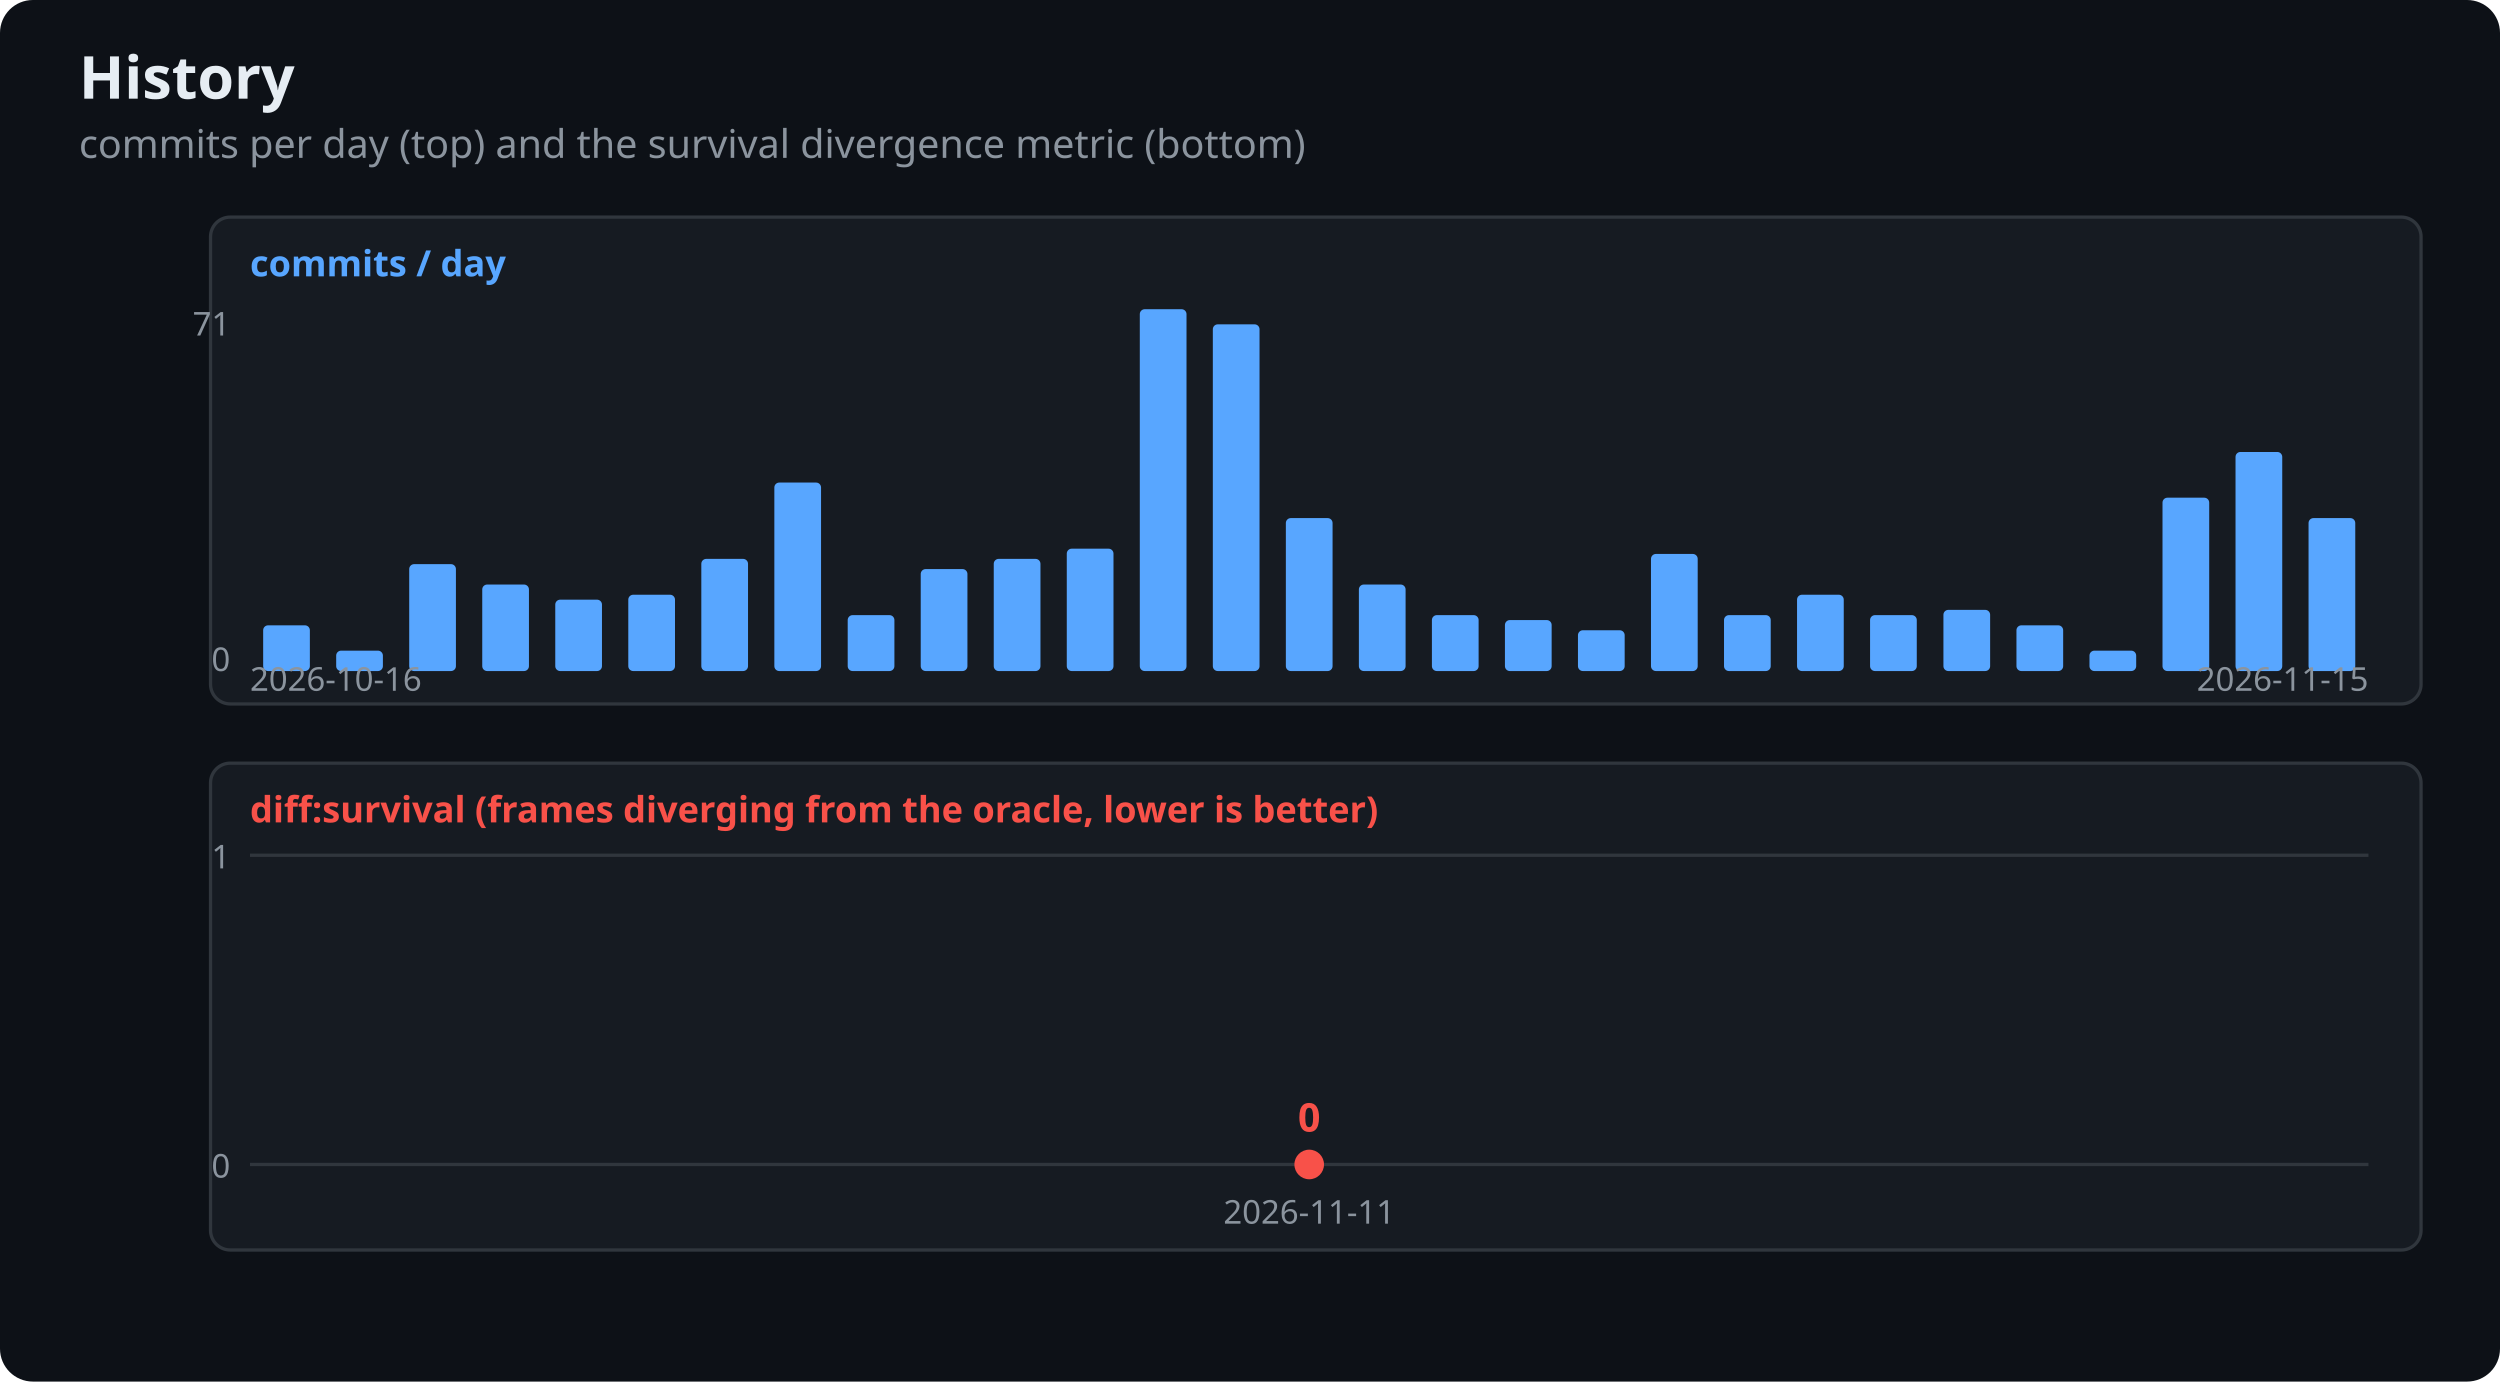
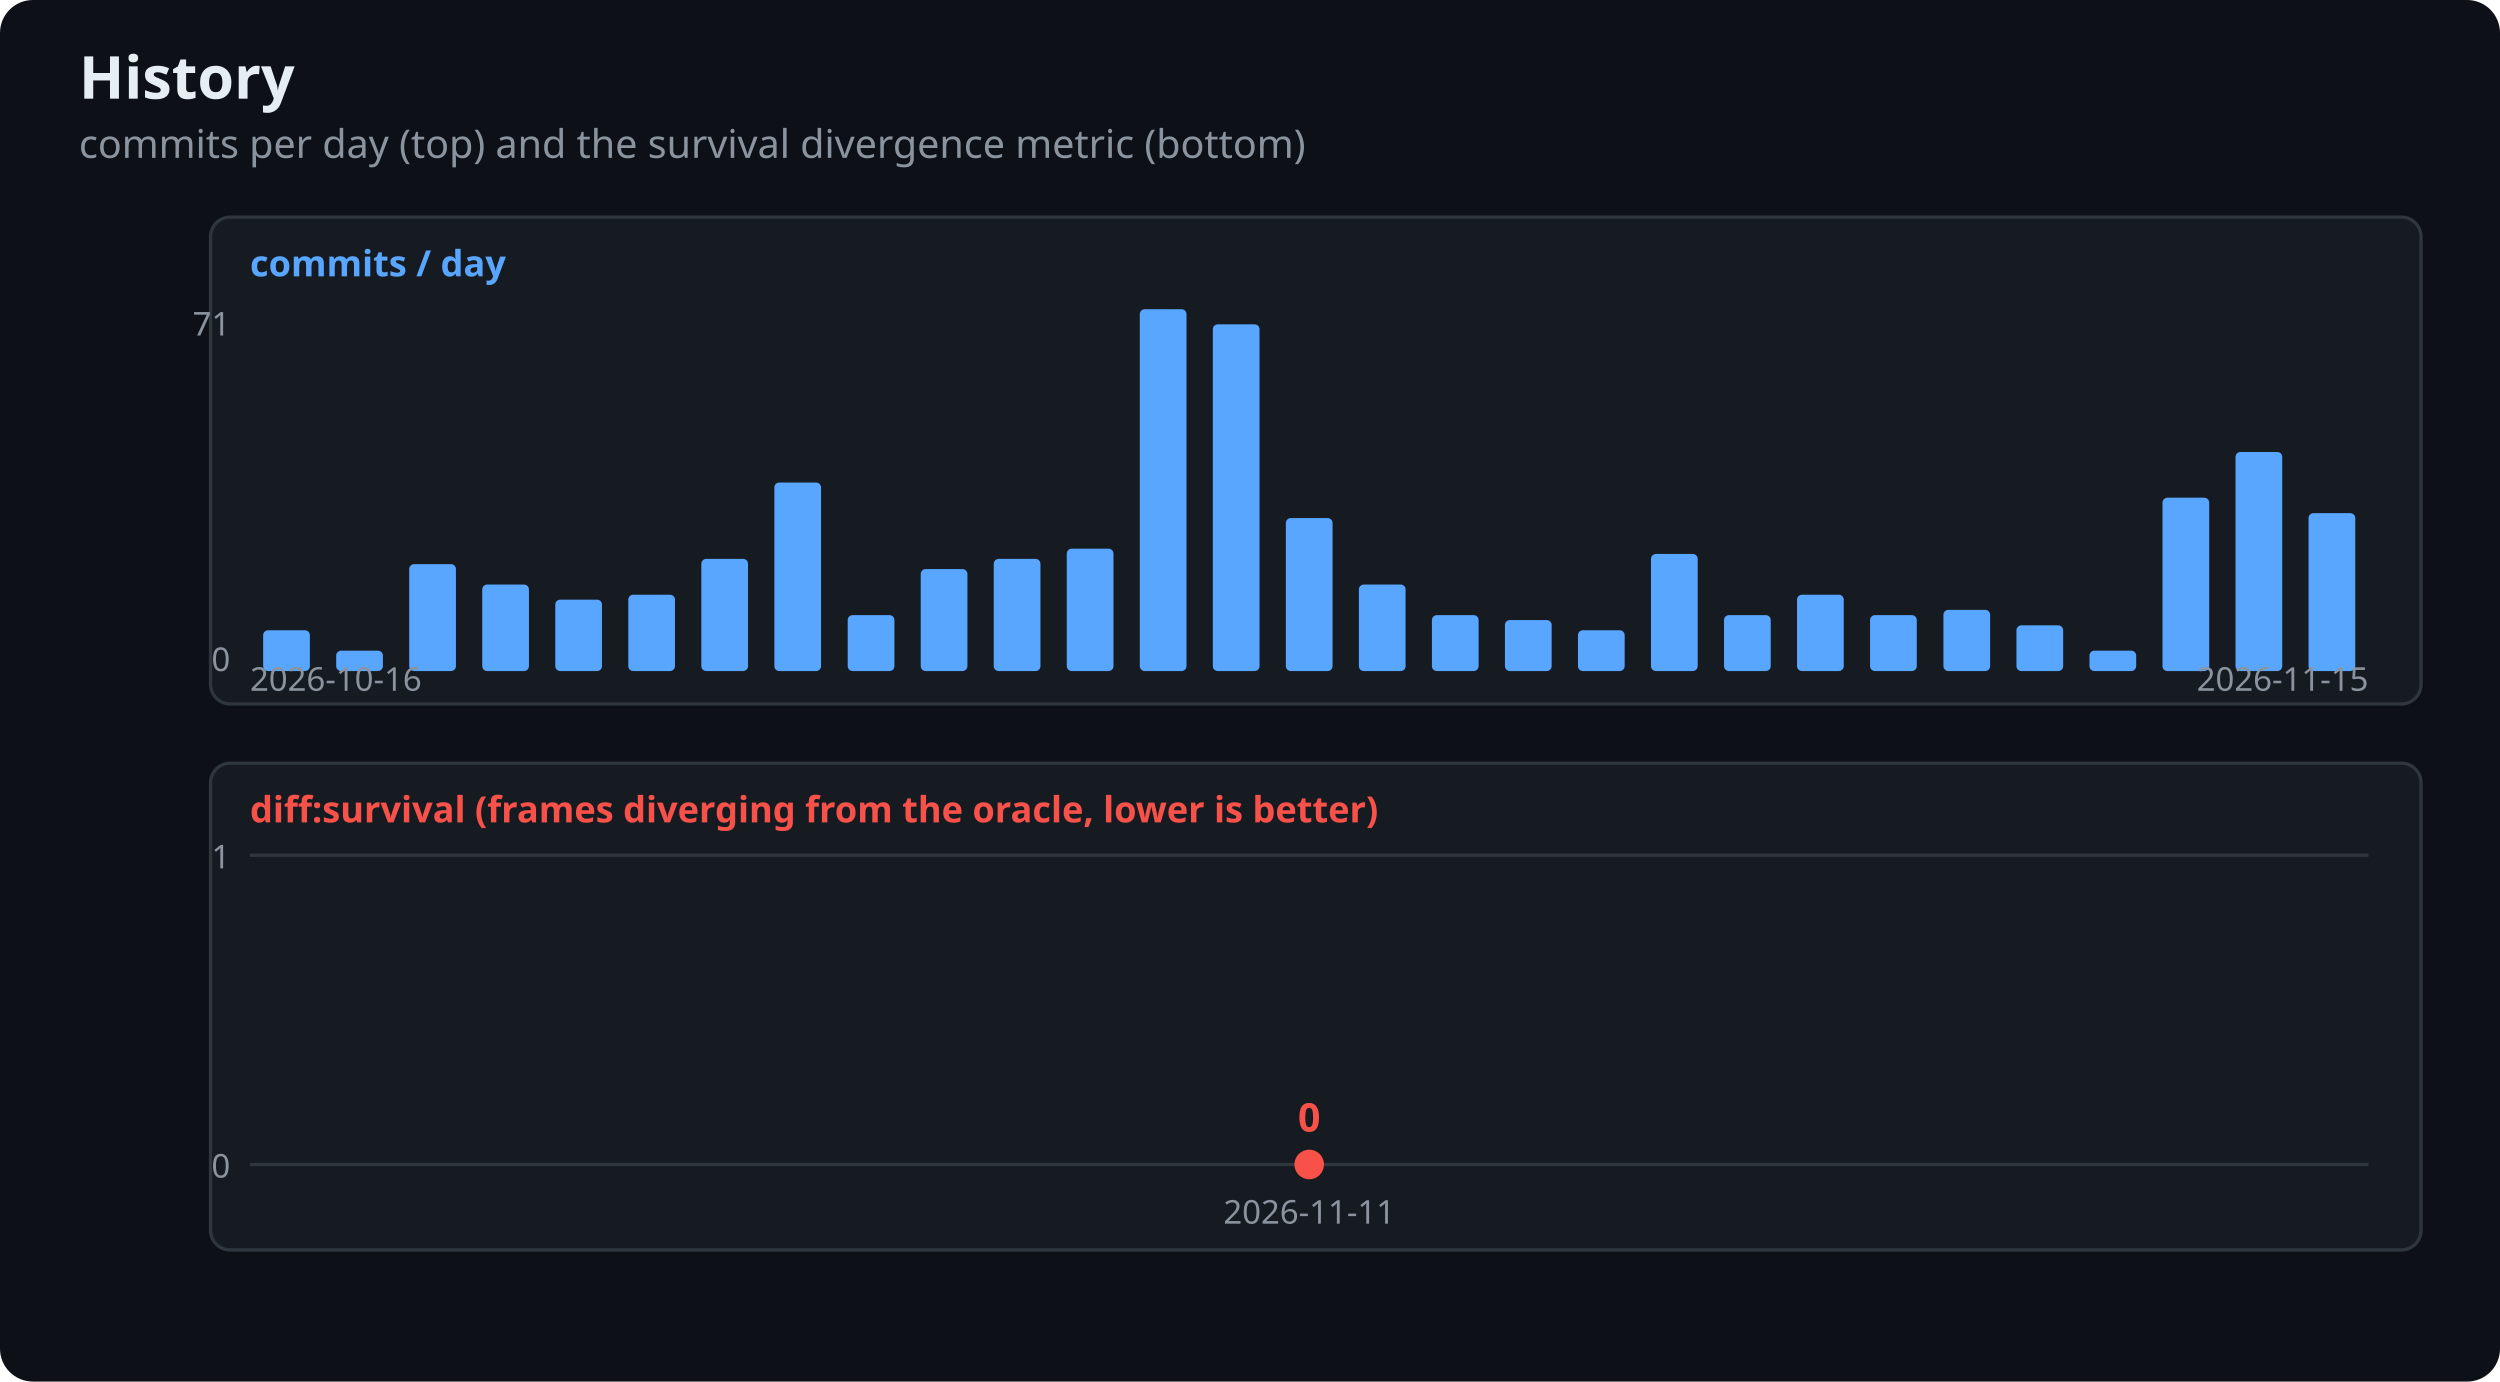
<svg xmlns="http://www.w3.org/2000/svg" width="760" height="420" viewBox="0 0 760 420" font-family="Segoe UI,Ubuntu,sans-serif">
  <rect width="760" height="420" rx="10" fill="#0d1117" />
  <text x="24" y="30" fill="#e6edf3" font-size="18" font-weight="600">History</text>
  <text x="24" y="48" fill="#8b949e" font-size="12">commits per day (top) and the survival divergence metric (bottom)</text>
  <rect x="64" y="66" width="672" height="148" fill="#161b22" stroke="#30363d" rx="6" />
  <text x="76" y="84" fill="#58a6ff" font-size="11" font-weight="600">commits / day</text>
-   <rect x="80.0" y="190.1" width="14.2" height="13.9" fill="#58a6ff" rx="1.5" />
+   <rect x="80.0" y="191.6" width="14.2" height="12.4" fill="#58a6ff" rx="1.5" />
  <rect x="102.2" y="197.8" width="14.2" height="6.2" fill="#58a6ff" rx="1.5" />
  <rect x="124.4" y="171.5" width="14.2" height="32.5" fill="#58a6ff" rx="1.5" />
  <rect x="146.6" y="177.7" width="14.2" height="26.3" fill="#58a6ff" rx="1.5" />
  <rect x="168.8" y="182.3" width="14.2" height="21.7" fill="#58a6ff" rx="1.5" />
  <rect x="191.0" y="180.8" width="14.2" height="23.2" fill="#58a6ff" rx="1.5" />
  <rect x="213.2" y="169.9" width="14.2" height="34.1" fill="#58a6ff" rx="1.5" />
  <rect x="235.4" y="146.7" width="14.2" height="57.3" fill="#58a6ff" rx="1.5" />
  <rect x="257.7" y="187.0" width="14.2" height="17.0" fill="#58a6ff" rx="1.5" />
  <rect x="279.9" y="173.0" width="14.2" height="31.0" fill="#58a6ff" rx="1.5" />
  <rect x="302.1" y="169.9" width="14.2" height="34.1" fill="#58a6ff" rx="1.5" />
  <rect x="324.3" y="166.8" width="14.2" height="37.2" fill="#58a6ff" rx="1.5" />
  <rect x="346.5" y="94.0" width="14.2" height="110.0" fill="#58a6ff" rx="1.5" />
  <rect x="368.7" y="98.6" width="14.2" height="105.4" fill="#58a6ff" rx="1.5" />
  <rect x="390.9" y="157.5" width="14.2" height="46.5" fill="#58a6ff" rx="1.5" />
  <rect x="413.1" y="177.7" width="14.2" height="26.3" fill="#58a6ff" rx="1.5" />
  <rect x="435.3" y="187.0" width="14.2" height="17.0" fill="#58a6ff" rx="1.5" />
  <rect x="457.5" y="188.5" width="14.2" height="15.5" fill="#58a6ff" rx="1.5" />
  <rect x="479.7" y="191.6" width="14.2" height="12.4" fill="#58a6ff" rx="1.5" />
  <rect x="501.9" y="168.4" width="14.2" height="35.6" fill="#58a6ff" rx="1.5" />
  <rect x="524.1" y="187.0" width="14.2" height="17.0" fill="#58a6ff" rx="1.5" />
  <rect x="546.3" y="180.8" width="14.2" height="23.2" fill="#58a6ff" rx="1.5" />
  <rect x="568.5" y="187.0" width="14.2" height="17.0" fill="#58a6ff" rx="1.5" />
  <rect x="590.8" y="185.4" width="14.2" height="18.6" fill="#58a6ff" rx="1.5" />
  <rect x="613.0" y="190.1" width="14.2" height="13.9" fill="#58a6ff" rx="1.5" />
  <rect x="635.2" y="197.8" width="14.2" height="6.2" fill="#58a6ff" rx="1.5" />
  <rect x="657.4" y="151.3" width="14.2" height="52.7" fill="#58a6ff" rx="1.5" />
  <rect x="679.6" y="137.4" width="14.2" height="66.6" fill="#58a6ff" rx="1.5" />
-   <rect x="701.8" y="157.5" width="14.2" height="46.5" fill="#58a6ff" rx="1.5" />
+   <rect x="701.8" y="156.0" width="14.2" height="48.0" fill="#58a6ff" rx="1.5" />
  <text x="70" y="102" fill="#8b949e" font-size="10" text-anchor="end">71</text>
  <text x="70" y="204" fill="#8b949e" font-size="10" text-anchor="end">0</text>
  <text x="76" y="210" fill="#8b949e" font-size="10">2026-10-16</text>
  <text x="720" y="210" fill="#8b949e" font-size="10" text-anchor="end">2026-11-15</text>
  <rect x="64" y="232" width="672" height="148" fill="#161b22" stroke="#30363d" rx="6" />
  <text x="76" y="250" fill="#f85149" font-size="11" font-weight="600">diff:survival (frames diverging from the oracle, lower is better)</text>
  <line x1="76" y1="354.0" x2="720" y2="354.0" stroke="#30363d" stroke-width="1" />
  <text x="70" y="358.0" fill="#8b949e" font-size="10" text-anchor="end">0</text>
  <line x1="76" y1="260.0" x2="720" y2="260.0" stroke="#30363d" stroke-width="1" />
  <text x="70" y="264.0" fill="#8b949e" font-size="10" text-anchor="end">1</text>
  <circle cx="398.0" cy="354.0" r="4.5" fill="#f85149" />
  <text x="398.0" y="344.0" fill="#f85149" font-size="12" font-weight="600" text-anchor="middle">0</text>
  <text x="398.0" y="372" fill="#8b949e" font-size="10" text-anchor="middle">2026-11-11</text>
</svg>
